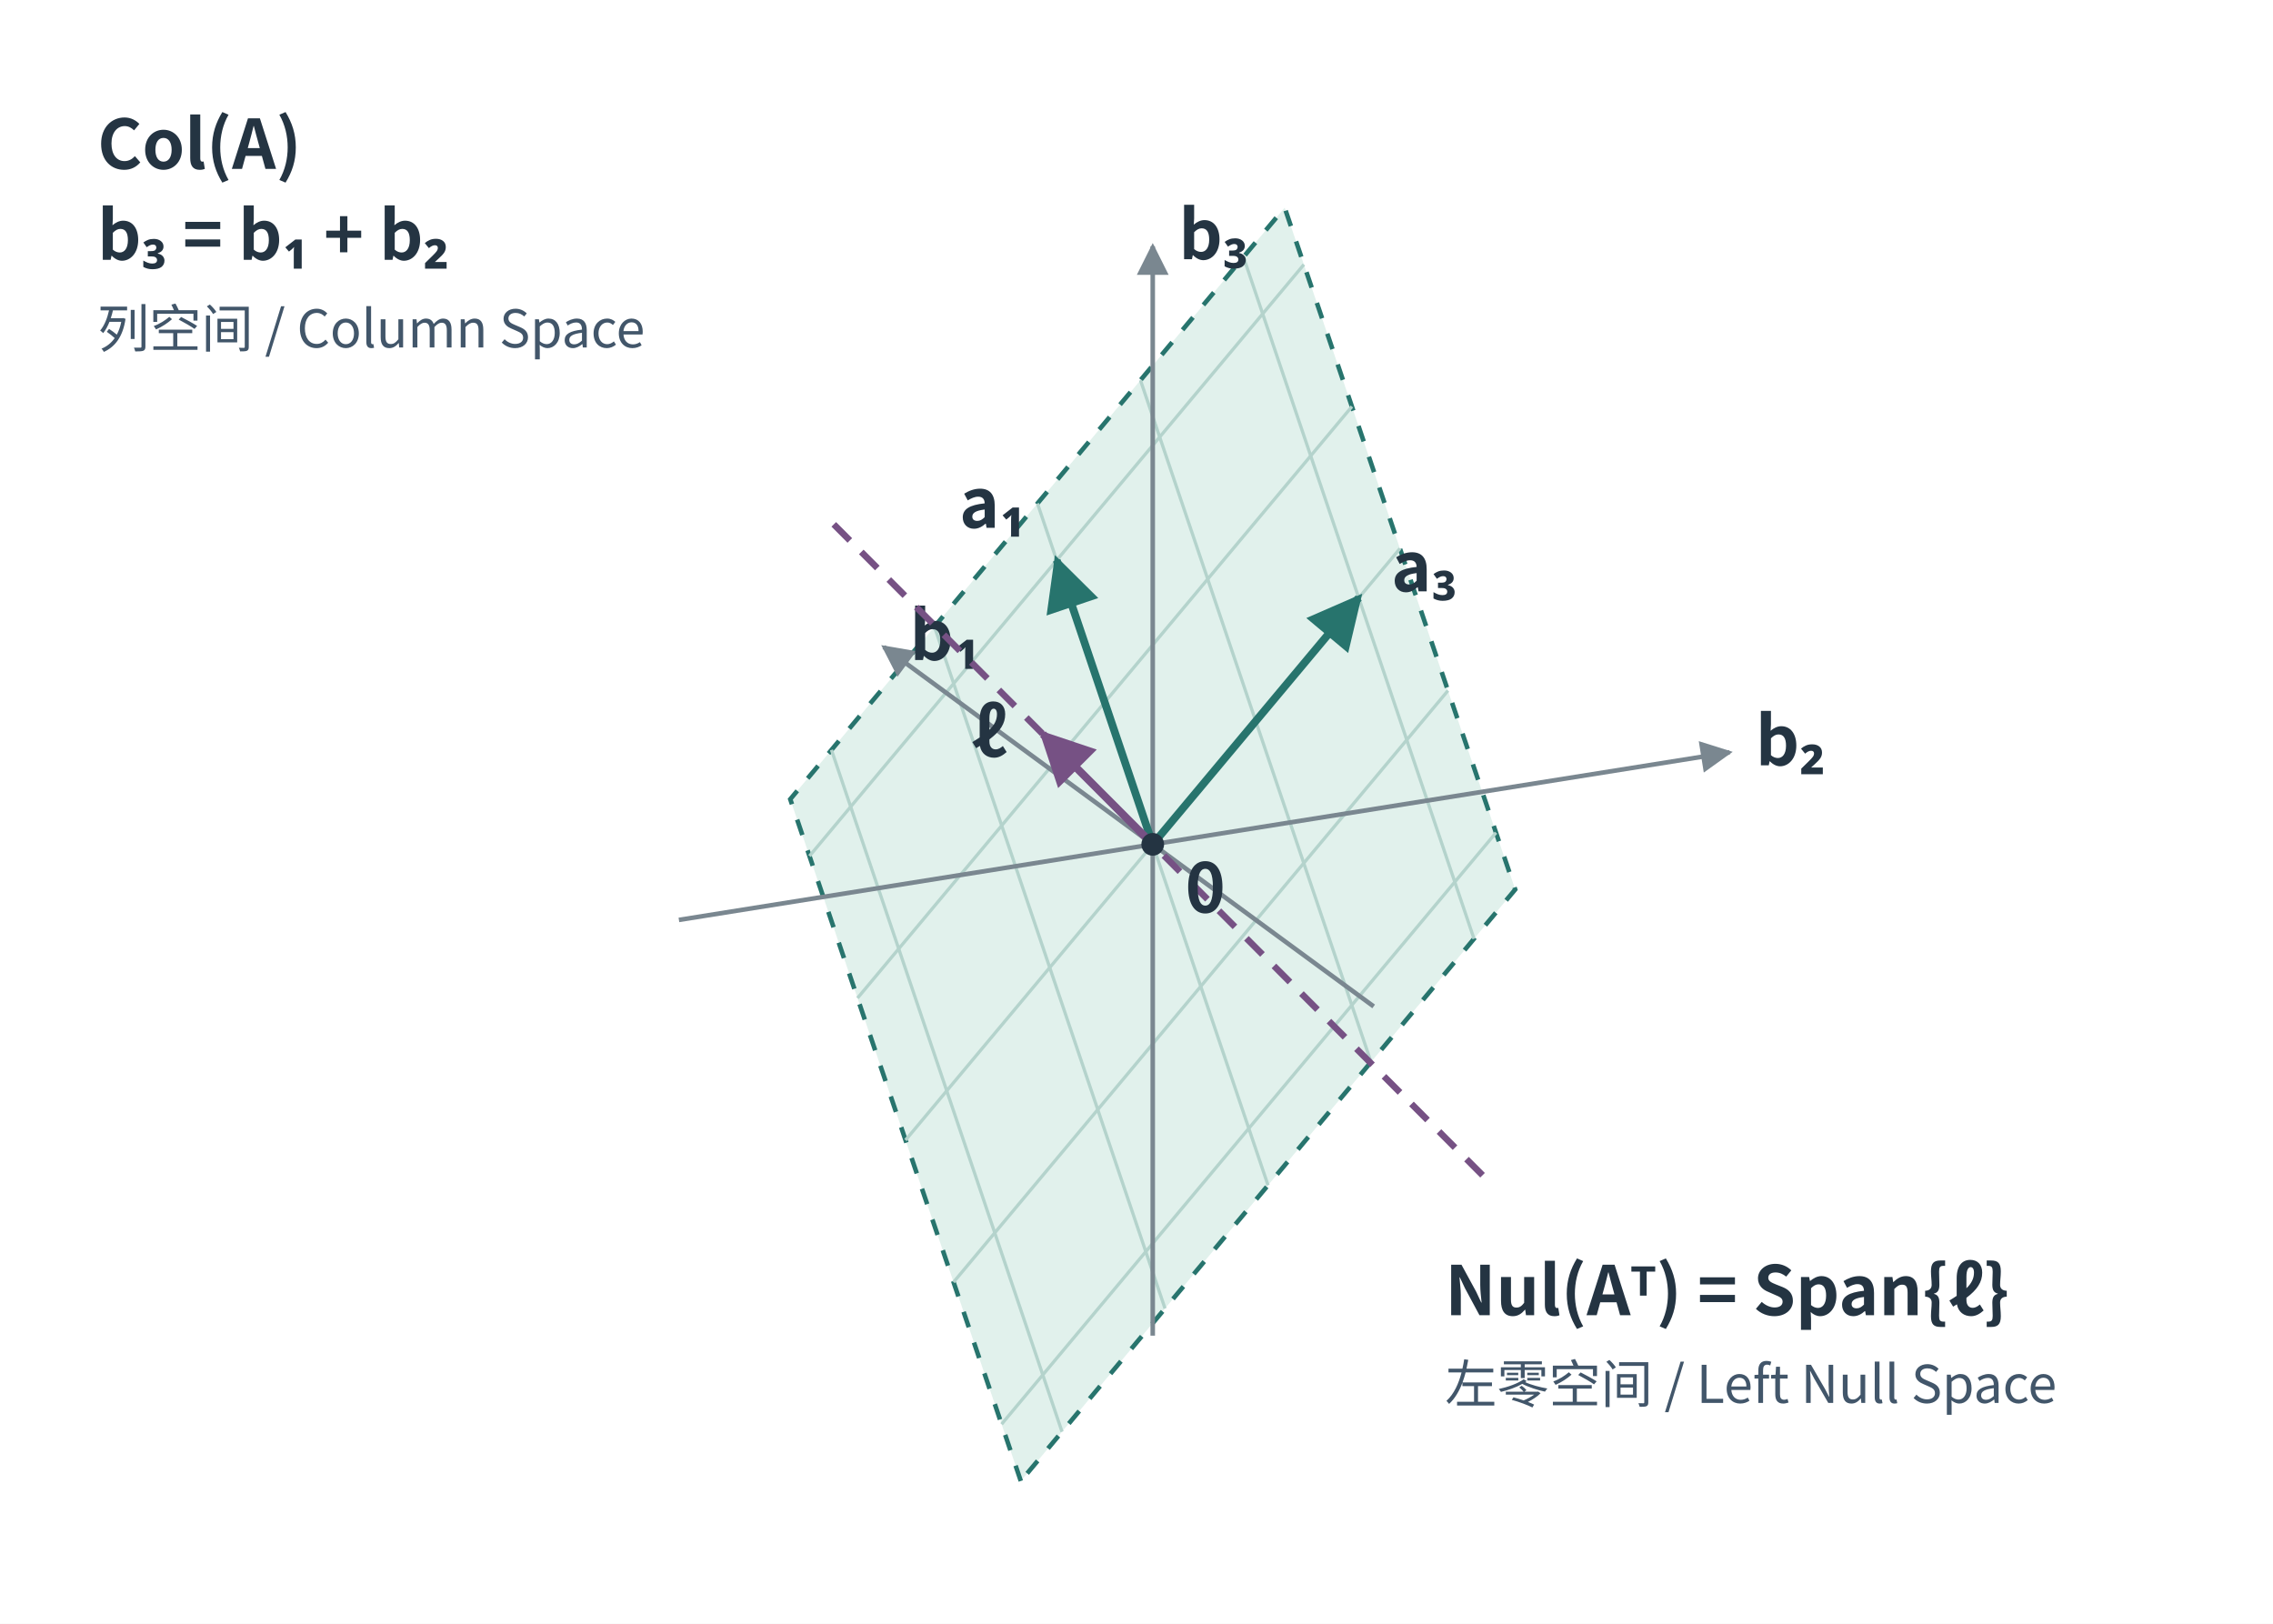
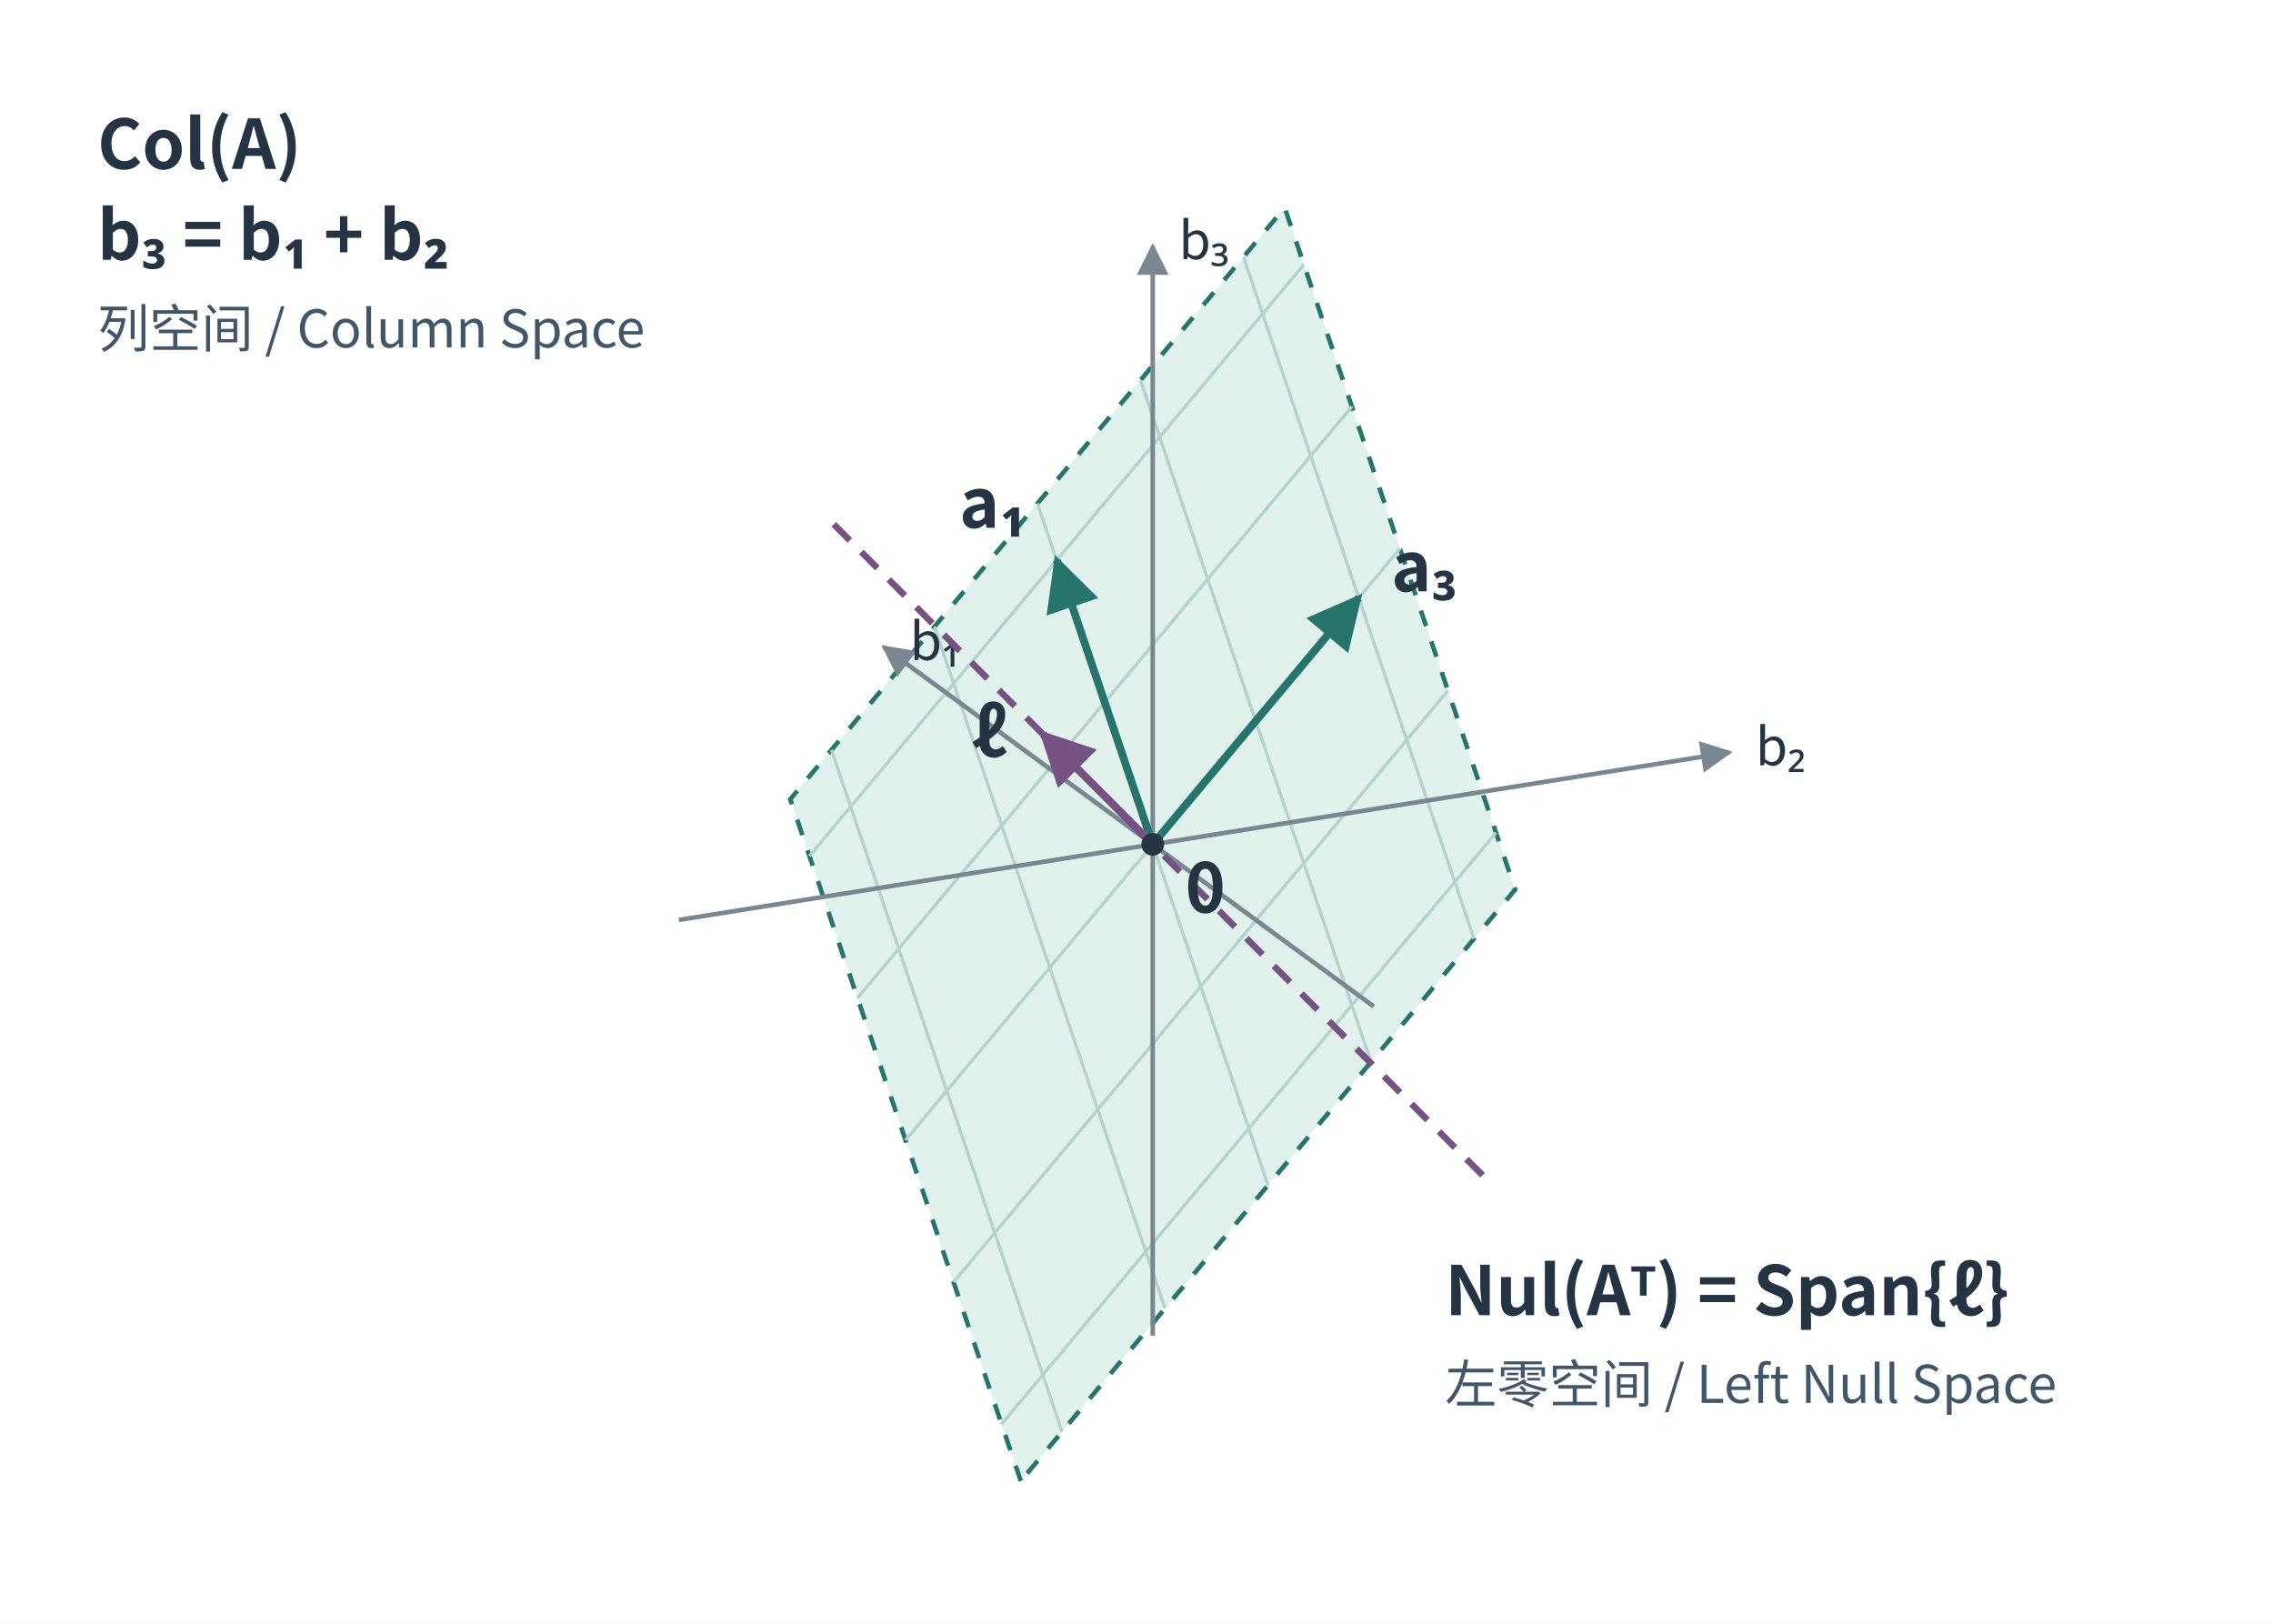
<svg xmlns="http://www.w3.org/2000/svg" viewBox="0 0 700 500" role="img" aria-labelledby="title desc">
  <defs>
    <marker id="arrow" viewBox="0 0 10 10" refX="9" refY="5" markerWidth="7" markerHeight="7" orient="auto-start-reverse">
      <path d="M0 0L10 5L0 10Z" fill="context-stroke" />
    </marker>
  </defs>
  <style>text{font-family:"Noto Sans CJK SC","Noto Sans",sans-serif;fill:#243442}.label{font-size:21px;font-weight:600}.small{font-size:16px}.math{font-size:25px}.en{font-size:16px;fill:#42566a}</style>
  <rect width="700" height="500" fill="white" />
  <polygon id="column-plane" points="314.37,456.05 243.37,246.10 395.63,63.95 466.63,273.90" fill="#dcefe9" fill-opacity="0.85" stroke="#27746d" stroke-width="1.4" stroke-dasharray="5 5" />
  <polyline points="308.45,438.55 460.71,256.40" fill="none" stroke="#b4d3cc" stroke-width="1" stroke-dasharray="" />
  <polyline points="327.06,440.87 256.06,230.92" fill="none" stroke="#b4d3cc" stroke-width="1" stroke-dasharray="" />
  <polyline points="293.66,394.81 445.92,212.66" fill="none" stroke="#b4d3cc" stroke-width="1" stroke-dasharray="" />
  <polyline points="358.78,402.92 287.78,192.98" fill="none" stroke="#b4d3cc" stroke-width="1" stroke-dasharray="" />
  <polyline points="278.87,351.08 431.13,168.92" fill="none" stroke="#b4d3cc" stroke-width="1" stroke-dasharray="" />
  <polyline points="390.50,364.97 319.50,155.03" fill="none" stroke="#b4d3cc" stroke-width="1" stroke-dasharray="" />
  <polyline points="264.08,307.34 416.34,125.19" fill="none" stroke="#b4d3cc" stroke-width="1" stroke-dasharray="" />
  <polyline points="422.22,327.02 351.22,117.08" fill="none" stroke="#b4d3cc" stroke-width="1" stroke-dasharray="" />
  <polyline points="249.29,263.60 401.55,81.45" fill="none" stroke="#b4d3cc" stroke-width="1" stroke-dasharray="" />
  <polyline points="453.94,289.08 382.94,79.13" fill="none" stroke="#b4d3cc" stroke-width="1" stroke-dasharray="" />
  <polyline points="423.04,309.91 272.17,199.24" fill="none" stroke="#7a8790" stroke-width="1.4" stroke-dasharray="" marker-end="url(#arrow)" />
-   <text x="280.167" y="203.245" class="label">b₁</text>
+   <text x="280.167" y="203.245" class="small">b₁</text>
  <polyline points="209.08,283.27 532.64,231.67" fill="none" stroke="#7a8790" stroke-width="1.4" stroke-dasharray="" marker-end="url(#arrow)" />
-   <text x="540.636" y="235.669" class="label">b₂</text>
+   <text x="540.636" y="235.669" class="small">b₂</text>
  <polyline points="355.00,411.29 355.00,75.82" fill="none" stroke="#7a8790" stroke-width="1.4" stroke-dasharray="" marker-end="url(#arrow)" />
-   <text x="363.0" y="79.82" class="label">b₃</text>
+   <text x="363.0" y="79.82" class="small">b₃</text>
  <polyline points="456.57,361.89 253.43,158.11" fill="none" stroke="#765184" stroke-width="2" stroke-dasharray="7 5" />
  <path id="geometry-a1" data-world-vector="1,0,1" d="M355.00 260.00 L325.42 172.52" fill="none" stroke="#27746d" stroke-width="2.4" marker-end="url(#arrow)" />
  <text x="295.417" y="162.523" class="label">a₁</text>
  <path id="geometry-a3" data-world-vector="0,1,1" d="M355.00 260.00 L418.44 184.10" fill="none" stroke="#27746d" stroke-width="2.4" marker-end="url(#arrow)" />
  <text x="428.442" y="182.103" class="label">a₃</text>
  <path id="geometry-ell" data-world-vector="-1,-1,1" d="M355.00 260.00 L321.14 226.04" fill="none" stroke="#765184" stroke-width="2.4" marker-end="url(#arrow)" />
  <text x="299.142" y="233.038" class="label">ℓ</text>
  <circle cx="355.0" cy="260.0" r="3.5" fill="#243442" />
  <text x="365.0" y="281.0" class="label">0</text>
  <text x="30" y="52" class="label">Col(A)</text>
  <text x="30" y="80" class="label">b₃ = b₁ + b₂</text>
  <text x="30" y="107" class="en">列空间 / Column Space</text>
  <text x="445" y="405" class="label">Nul(Aᵀ) = Span{ℓ}</text>
  <text x="445" y="432" class="en">左零空间 / Left Null Space</text>
</svg>
